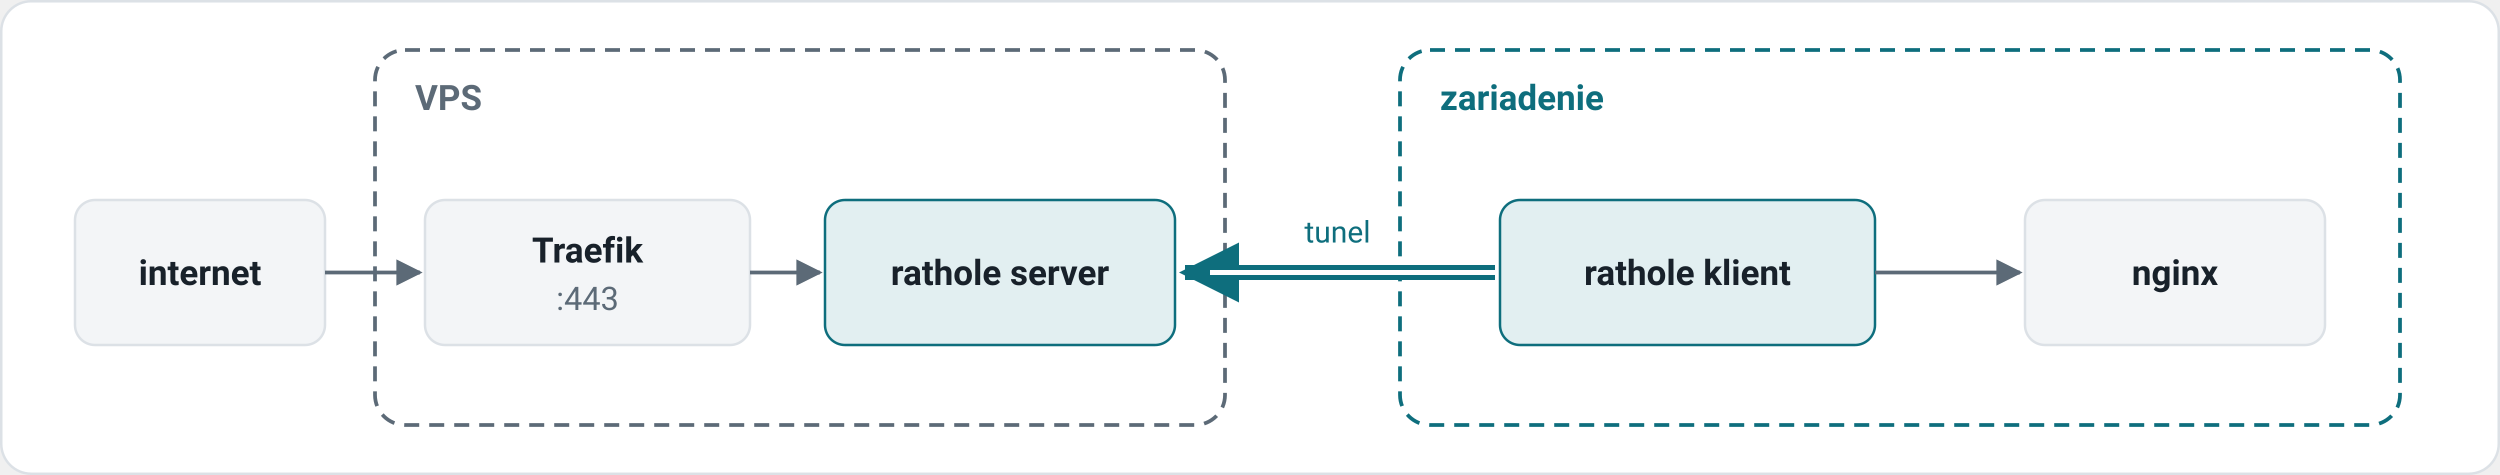
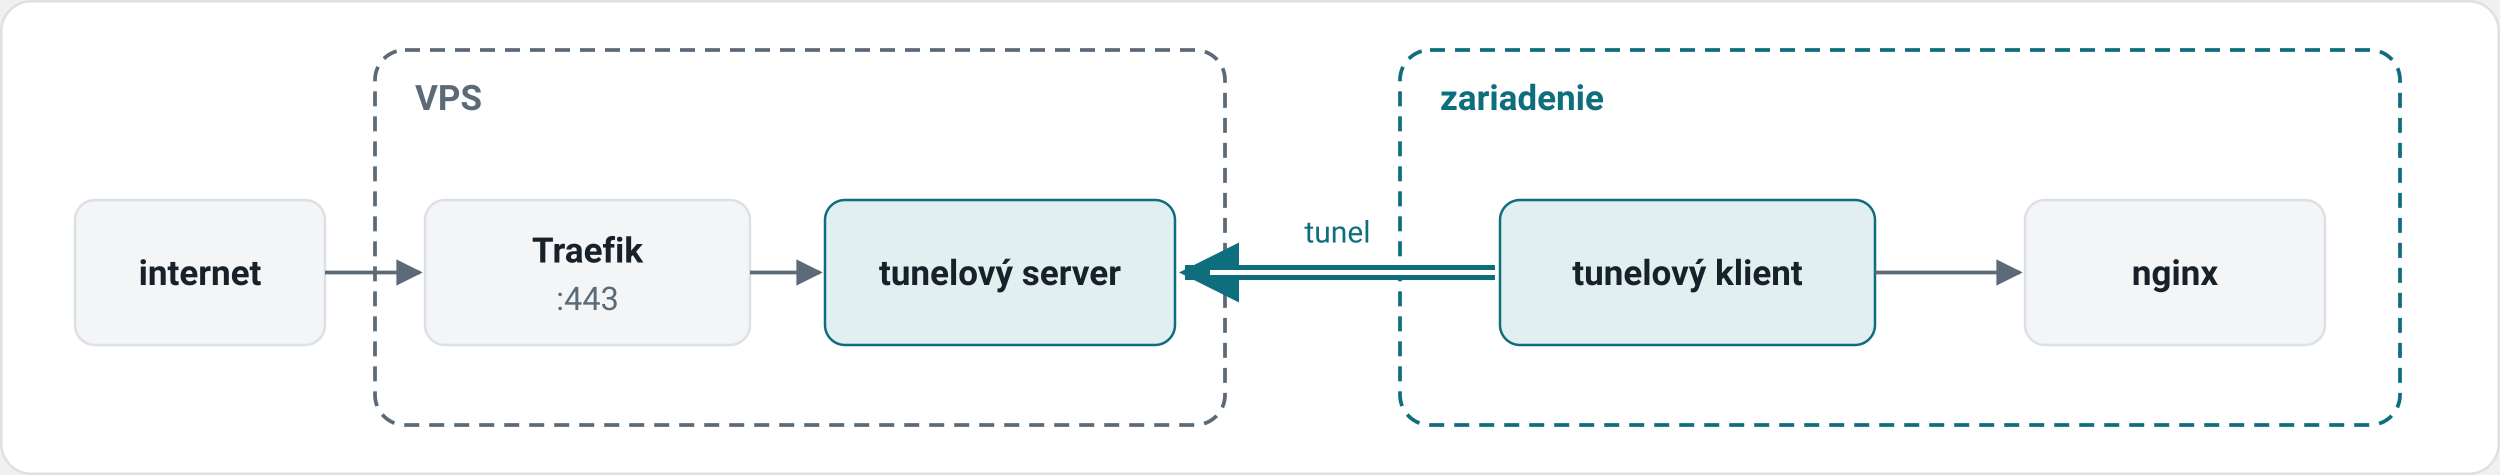
<svg xmlns="http://www.w3.org/2000/svg" width="1000" height="190" viewBox="0 0 1000 190" font-family="system-ui, -apple-system, 'Segoe UI', Roboto, 'DejaVu Sans', sans-serif" font-size="14" fill="#18212a">
  <defs>
    <marker id="ar" viewBox="0 0 10 10" refX="9" refY="5" markerWidth="7" markerHeight="7" orient="auto-start-reverse">
      <path d="M0 0L10 5L0 10z" fill="#5c6a77" />
    </marker>
    <marker id="at" viewBox="0 0 10 10" refX="9" refY="5" markerWidth="4" markerHeight="4" orient="auto-start-reverse">
      <path d="M0 0L10 5L0 10z" fill="#0e6e7d" />
    </marker>
  </defs>
  <rect x="0.5" y="0.5" width="999" height="189" rx="12" fill="#ffffff" stroke="#dce1e6" />
  <rect x="150" y="20" width="340" height="150" rx="12" fill="none" stroke="#5c6a77" stroke-width="1.5" stroke-dasharray="6 4" />
  <text x="166" y="44" text-anchor="start" fill="#5c6a77" font-weight="650">VPS</text>
  <rect x="560" y="20" width="400" height="150" rx="12" fill="none" stroke="#0e6e7d" stroke-width="1.5" stroke-dasharray="6 4" />
  <text x="576" y="44" text-anchor="start" fill="#0e6e7d" font-weight="650">zariadenie</text>
  <rect x="30" y="80" width="100" height="58" rx="8" fill="#f3f5f7" stroke="#dce1e6" stroke-width="1" />
  <text x="80.0" y="114.0" text-anchor="middle" font-weight="650" fill="#18212a">internet</text>
  <rect x="170" y="80" width="130" height="58" rx="8" fill="#f3f5f7" stroke="#dce1e6" stroke-width="1" />
  <text x="235.0" y="105.0" text-anchor="middle" font-weight="650" fill="#18212a">Traefik</text>
  <text x="235.0" y="124.0" text-anchor="middle" fill="#5c6a77" font-size="13">:443</text>
  <rect x="330" y="80" width="140" height="58" rx="8" fill="#e2eff1" stroke="#0e6e7d" stroke-width="1" />
-   <text x="400.0" y="114.0" text-anchor="middle" font-weight="650" fill="#18212a">rathole server</text>
+   <text x="400.0" y="114.0" text-anchor="middle" font-weight="650" fill="#18212a">tunelový server</text>
  <rect x="600" y="80" width="150" height="58" rx="8" fill="#e2eff1" stroke="#0e6e7d" stroke-width="1" />
-   <text x="675.0" y="114.0" text-anchor="middle" font-weight="650" fill="#18212a">rathole klient</text>
+   <text x="675.0" y="114.0" text-anchor="middle" font-weight="650" fill="#18212a">tunelový klient</text>
  <rect x="810" y="80" width="120" height="58" rx="8" fill="#f3f5f7" stroke="#dce1e6" stroke-width="1" />
  <text x="870.0" y="114.0" text-anchor="middle" font-weight="650" fill="#18212a">nginx</text>
  <line x1="130" y1="109.0" x2="168" y2="109.0" fill="none" stroke="#5c6a77" stroke-width="1.5" marker-end="url(#ar)" />
  <line x1="300" y1="109.0" x2="328" y2="109.0" fill="none" stroke="#5c6a77" stroke-width="1.5" marker-end="url(#ar)" />
  <line x1="750" y1="109.0" x2="808" y2="109.0" fill="none" stroke="#5c6a77" stroke-width="1.5" marker-end="url(#ar)" />
  <line x1="598" y1="109.0" x2="474" y2="109.0" stroke="#0e6e7d" stroke-width="6" marker-end="url(#at)" />
  <line x1="598" y1="109.0" x2="484" y2="109.0" stroke="#ffffff" stroke-width="2" />
  <text x="535" y="97.0" text-anchor="middle" fill="#0e6e7d" font-size="12" stroke="#ffffff" stroke-width="5" stroke-linejoin="round" paint-order="stroke">tunel</text>
</svg>
